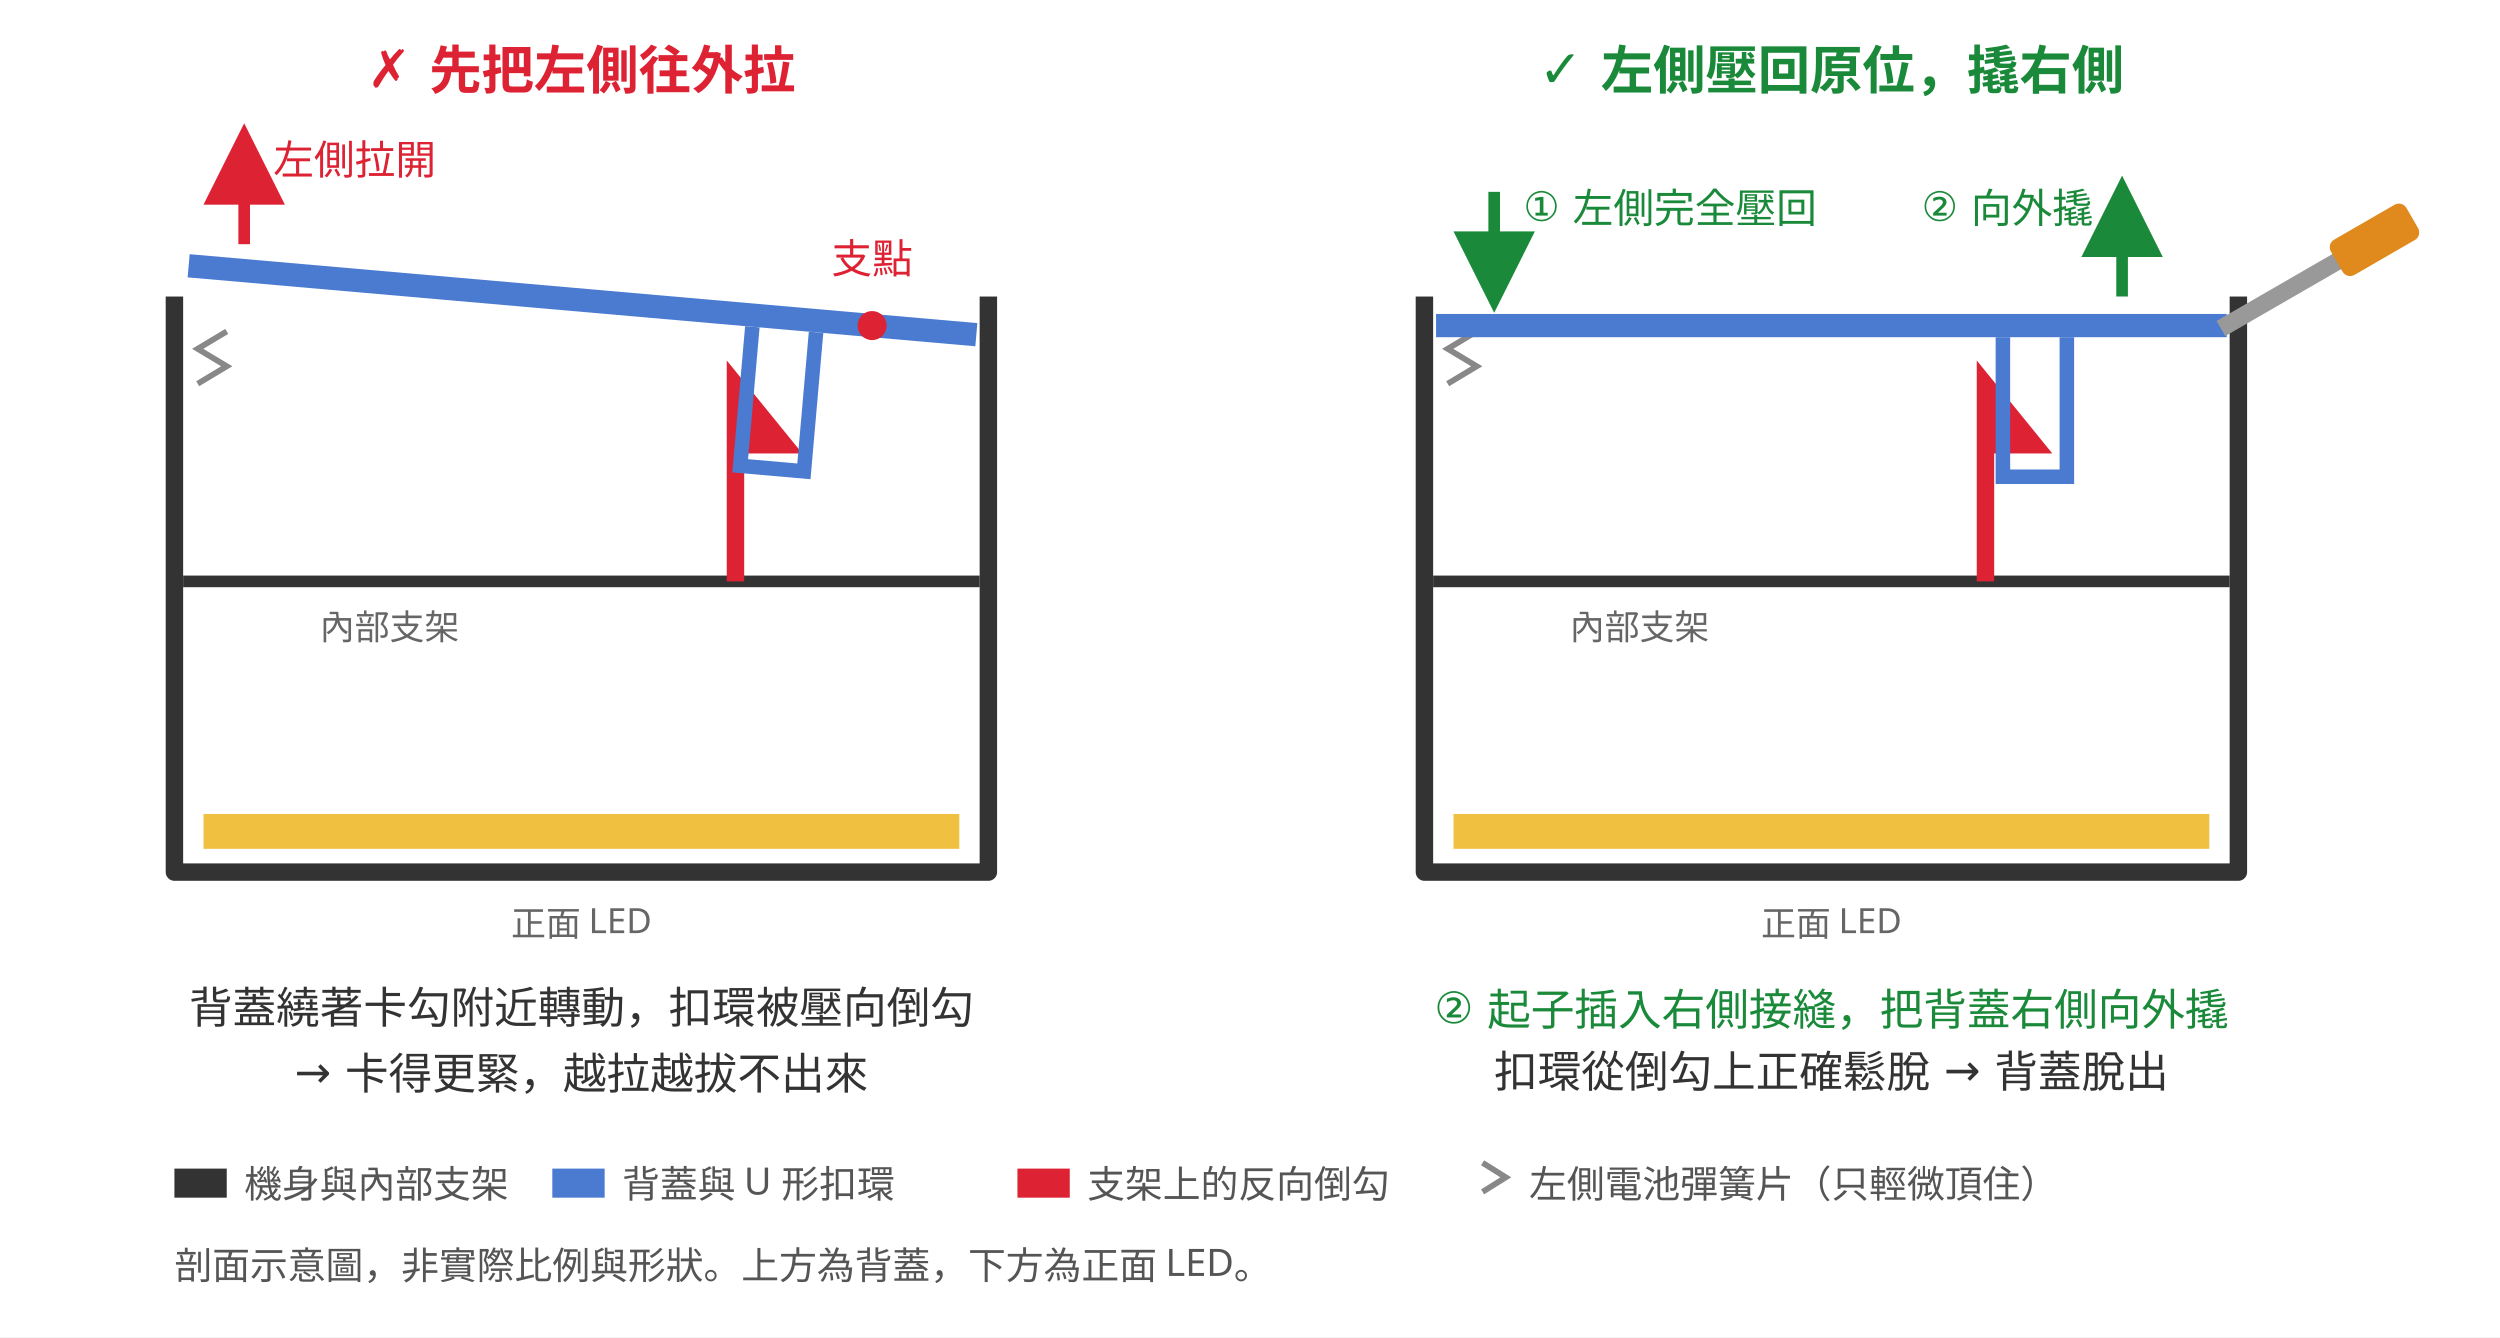
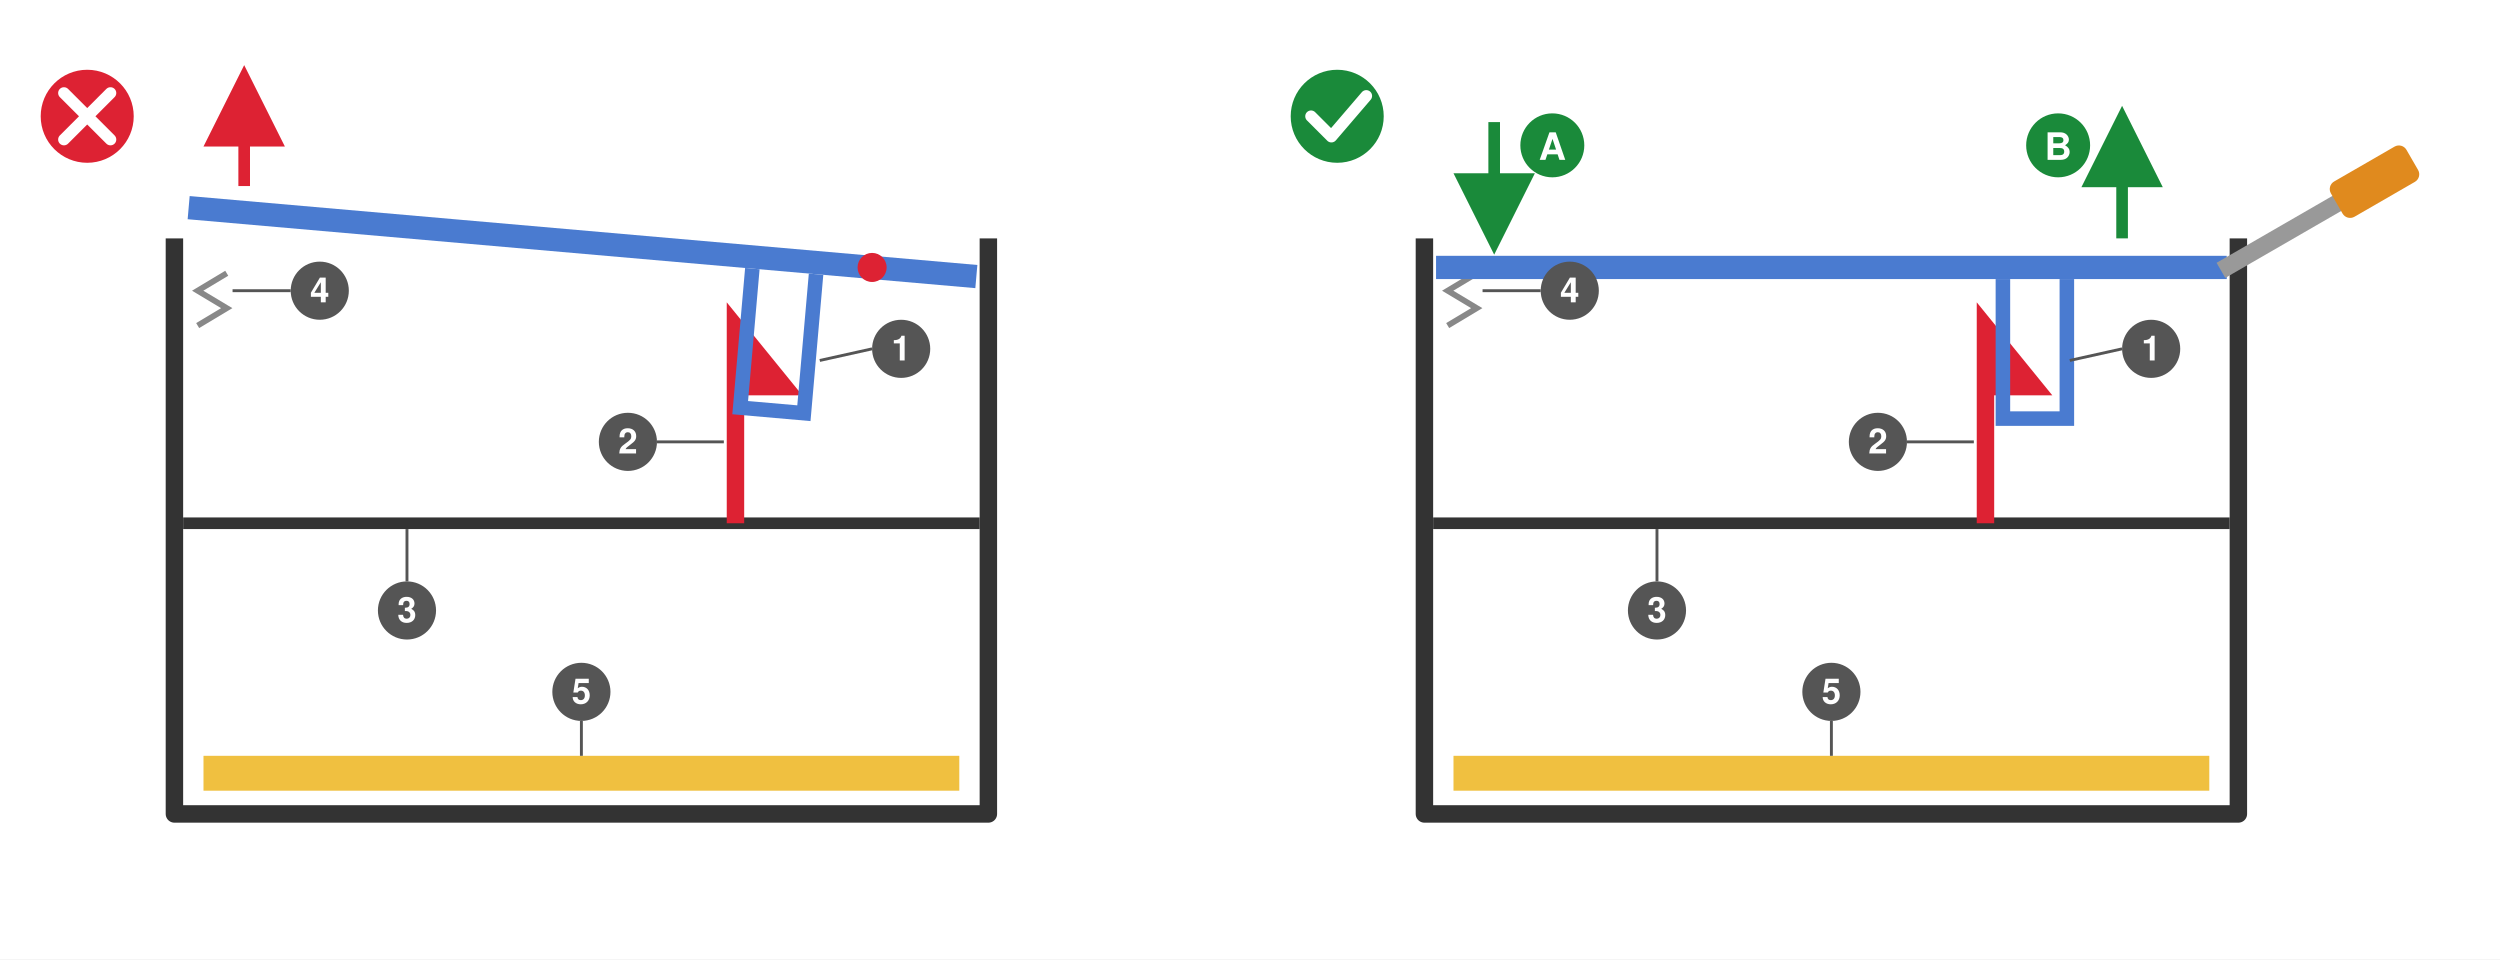
- <svg xmlns="http://www.w3.org/2000/svg" viewBox="0 0 860 460" font-family="'PingFang TC','Noto Sans TC','Microsoft JhengHei',sans-serif" font-size="15">
-   <rect width="860" height="460" fill="#ffffff" />
+ <svg xmlns="http://www.w3.org/2000/svg" viewBox="0 0 860 330" font-family="Helvetica,Arial,sans-serif" font-size="14">
+   <rect width="860" height="330" fill="#ffffff" />
  <defs>
    <marker id="ar" viewBox="0 0 10 10" refX="8" refY="5" markerWidth="7" markerHeight="7" orient="auto">
      <path d="M0,0 L10,5 L0,10 z" fill="#d23" />
    </marker>
    <marker id="ag" viewBox="0 0 10 10" refX="8" refY="5" markerWidth="7" markerHeight="7" orient="auto">
      <path d="M0,0 L10,5 L0,10 z" fill="#1a8a3a" />
    </marker>
    <g id="body">
      <path d="M60,62 L60,260 L340,260 L340,62" fill="none" stroke="#333" stroke-width="6" stroke-linejoin="round" />
      <line x1="63" y1="160" x2="337" y2="160" stroke="#333" stroke-width="4" />
-       <text x="110" y="180" font-size="12" fill="#666">內部支架</text>
      <rect x="70" y="240" width="260" height="12" fill="#f0c040" />
-       <text x="200" y="282" text-anchor="middle" font-size="12" fill="#666">正面 LED</text>
      <path d="M68,92 l10,-6 l-10,-6 l10,-6" fill="none" stroke="#888" stroke-width="2" />
      <path d="M250,160 L250,84 L276,116 L256,116 L256,160 Z" fill="#d23" />
    </g>
    <g id="cover">
      <rect x="64" y="68" width="272" height="8" fill="#4a7bd0" />
      <path d="M259,76 L259,124 L281,124 L281,76" fill="none" stroke="#4a7bd0" stroke-width="5" />
    </g>
+     <g id="tags" font-size="12" font-weight="bold" fill="#fff" text-anchor="middle">
+       <line x1="300" y1="100" x2="282" y2="104" stroke="#555" />
+       <circle cx="310" cy="100" r="10" fill="#555" />
+       <text x="310" y="104">1</text>
+       <line x1="226" y1="132" x2="249" y2="132" stroke="#555" />
+       <circle cx="216" cy="132" r="10" fill="#555" />
+       <text x="216" y="136">2</text>
+       <line x1="140" y1="180" x2="140" y2="162" stroke="#555" />
+       <circle cx="140" cy="190" r="10" fill="#555" />
+       <text x="140" y="194">3</text>
+       <line x1="100" y1="80" x2="80" y2="80" stroke="#555" />
+       <circle cx="110" cy="80" r="10" fill="#555" />
+       <text x="110" y="84">4</text>
+       <line x1="200" y1="228" x2="200" y2="240" stroke="#555" />
+       <circle cx="200" cy="218" r="10" fill="#555" />
+       <text x="200" y="222">5</text>
+     </g>
  </defs>
-   <text x="200" y="30" text-anchor="middle" font-size="18" font-weight="bold" fill="#d23">✗ 先把左側往外拉</text>
-   <g transform="translate(0,40)">
+   <g transform="translate(0,20)">
+     <circle cx="30" cy="20" r="16" fill="#d23" />
+     <path d="M22,12 L38,28 M38,12 L22,28" stroke="#fff" stroke-width="4" stroke-linecap="round" />
    <use href="#body" />
    <g transform="rotate(5 300 72)">
      <use href="#cover" />
    </g>
+     <use href="#tags" />
    <path d="M84,44 L84,8" stroke="#d23" stroke-width="4" marker-end="url(#ar)" />
-     <text x="94" y="20" fill="#d23" font-size="14">左側拉開</text>
    <circle cx="300" cy="72" r="5" fill="#d23" />
-     <text x="300" y="54" fill="#d23" font-size="14" text-anchor="middle">支點</text>
  </g>
-   <text x="200" y="352" text-anchor="middle" fill="#333">背蓋繞著卡勾附近轉動，扣環被壓向倒勾</text>
-   <text x="200" y="374" text-anchor="middle" fill="#333">→ 卡得更緊，越拉越拔不出來</text>
-   <g transform="translate(430,0)">
-     <text x="200" y="30" text-anchor="middle" font-size="18" font-weight="bold" fill="#1a8a3a">✓ 左側壓回原位，撬右側</text>
-     <g transform="translate(0,40)">
-       <use href="#body" />
-       <use href="#cover" />
-       <path d="M84,26 L84,62" stroke="#1a8a3a" stroke-width="4" marker-end="url(#ag)" />
-       <text x="94" y="36" fill="#1a8a3a" font-size="14">① 左側完全壓回</text>
-       <rect x="334" y="70" width="50" height="6" fill="#999" transform="rotate(-30 334 73)" />
-       <rect x="380" y="66" width="30" height="14" rx="3" fill="#e08a1e" transform="rotate(-30 334 73)" />
-       <path d="M300,62 L300,26" stroke="#1a8a3a" stroke-width="4" marker-end="url(#ag)" />
-       <text x="290" y="36" fill="#1a8a3a" font-size="14" text-anchor="end">② 向外撬</text>
-     </g>
-     <text x="200" y="352" text-anchor="middle" fill="#1a8a3a">② 起子插入右側接縫，把背蓋右側向外撬</text>
-     <text x="200" y="374" text-anchor="middle" fill="#333">扣環從倒勾上正確鬆脫 → 背蓋脫出</text>
-   </g>
-   <g transform="translate(60,412)" font-size="13" fill="#555">
-     <rect x="0" y="-10" width="18" height="10" fill="#333" />
-     <text x="24" y="0">機身與內部支架</text>
-     <rect x="130" y="-10" width="18" height="10" fill="#4a7bd0" />
-     <text x="154" y="0">背蓋與 U 形扣環</text>
-     <rect x="290" y="-10" width="18" height="10" fill="#d23" />
-     <text x="314" y="0">支架上的反向倒勾</text>
-     <path d="M450,-2 l8,-5 l-8,-5" fill="none" stroke="#888" stroke-width="2" />
-     <text x="466" y="0">左側電池彈簧片（只輕微頂住）</text>
-     <text x="0" y="28">剖面示意圖，非實際比例與形狀。上方為背蓋，下方為正面 LED。</text>
+   <g transform="translate(430,20)">
+     <circle cx="30" cy="20" r="16" fill="#1a8a3a" />
+     <path d="M21,20 L28,27 L40,13" fill="none" stroke="#fff" stroke-width="4" stroke-linecap="round" stroke-linejoin="round" />
+     <use href="#body" />
+     <use href="#cover" />
+     <use href="#tags" />
+     <path d="M84,22 L84,62" stroke="#1a8a3a" stroke-width="4" marker-end="url(#ag)" />
+     <circle cx="104" cy="30" r="11" fill="#1a8a3a" />
+     <text x="104" y="35" font-size="13" font-weight="bold" fill="#fff" text-anchor="middle">A</text>
+     <rect x="334" y="70" width="50" height="6" fill="#999" transform="rotate(-30 334 73)" />
+     <rect x="380" y="66" width="30" height="14" rx="3" fill="#e08a1e" transform="rotate(-30 334 73)" />
+     <path d="M300,62 L300,22" stroke="#1a8a3a" stroke-width="4" marker-end="url(#ag)" />
+     <circle cx="278" cy="30" r="11" fill="#1a8a3a" />
+     <text x="278" y="35" font-size="13" font-weight="bold" fill="#fff" text-anchor="middle">B</text>
  </g>
</svg>
